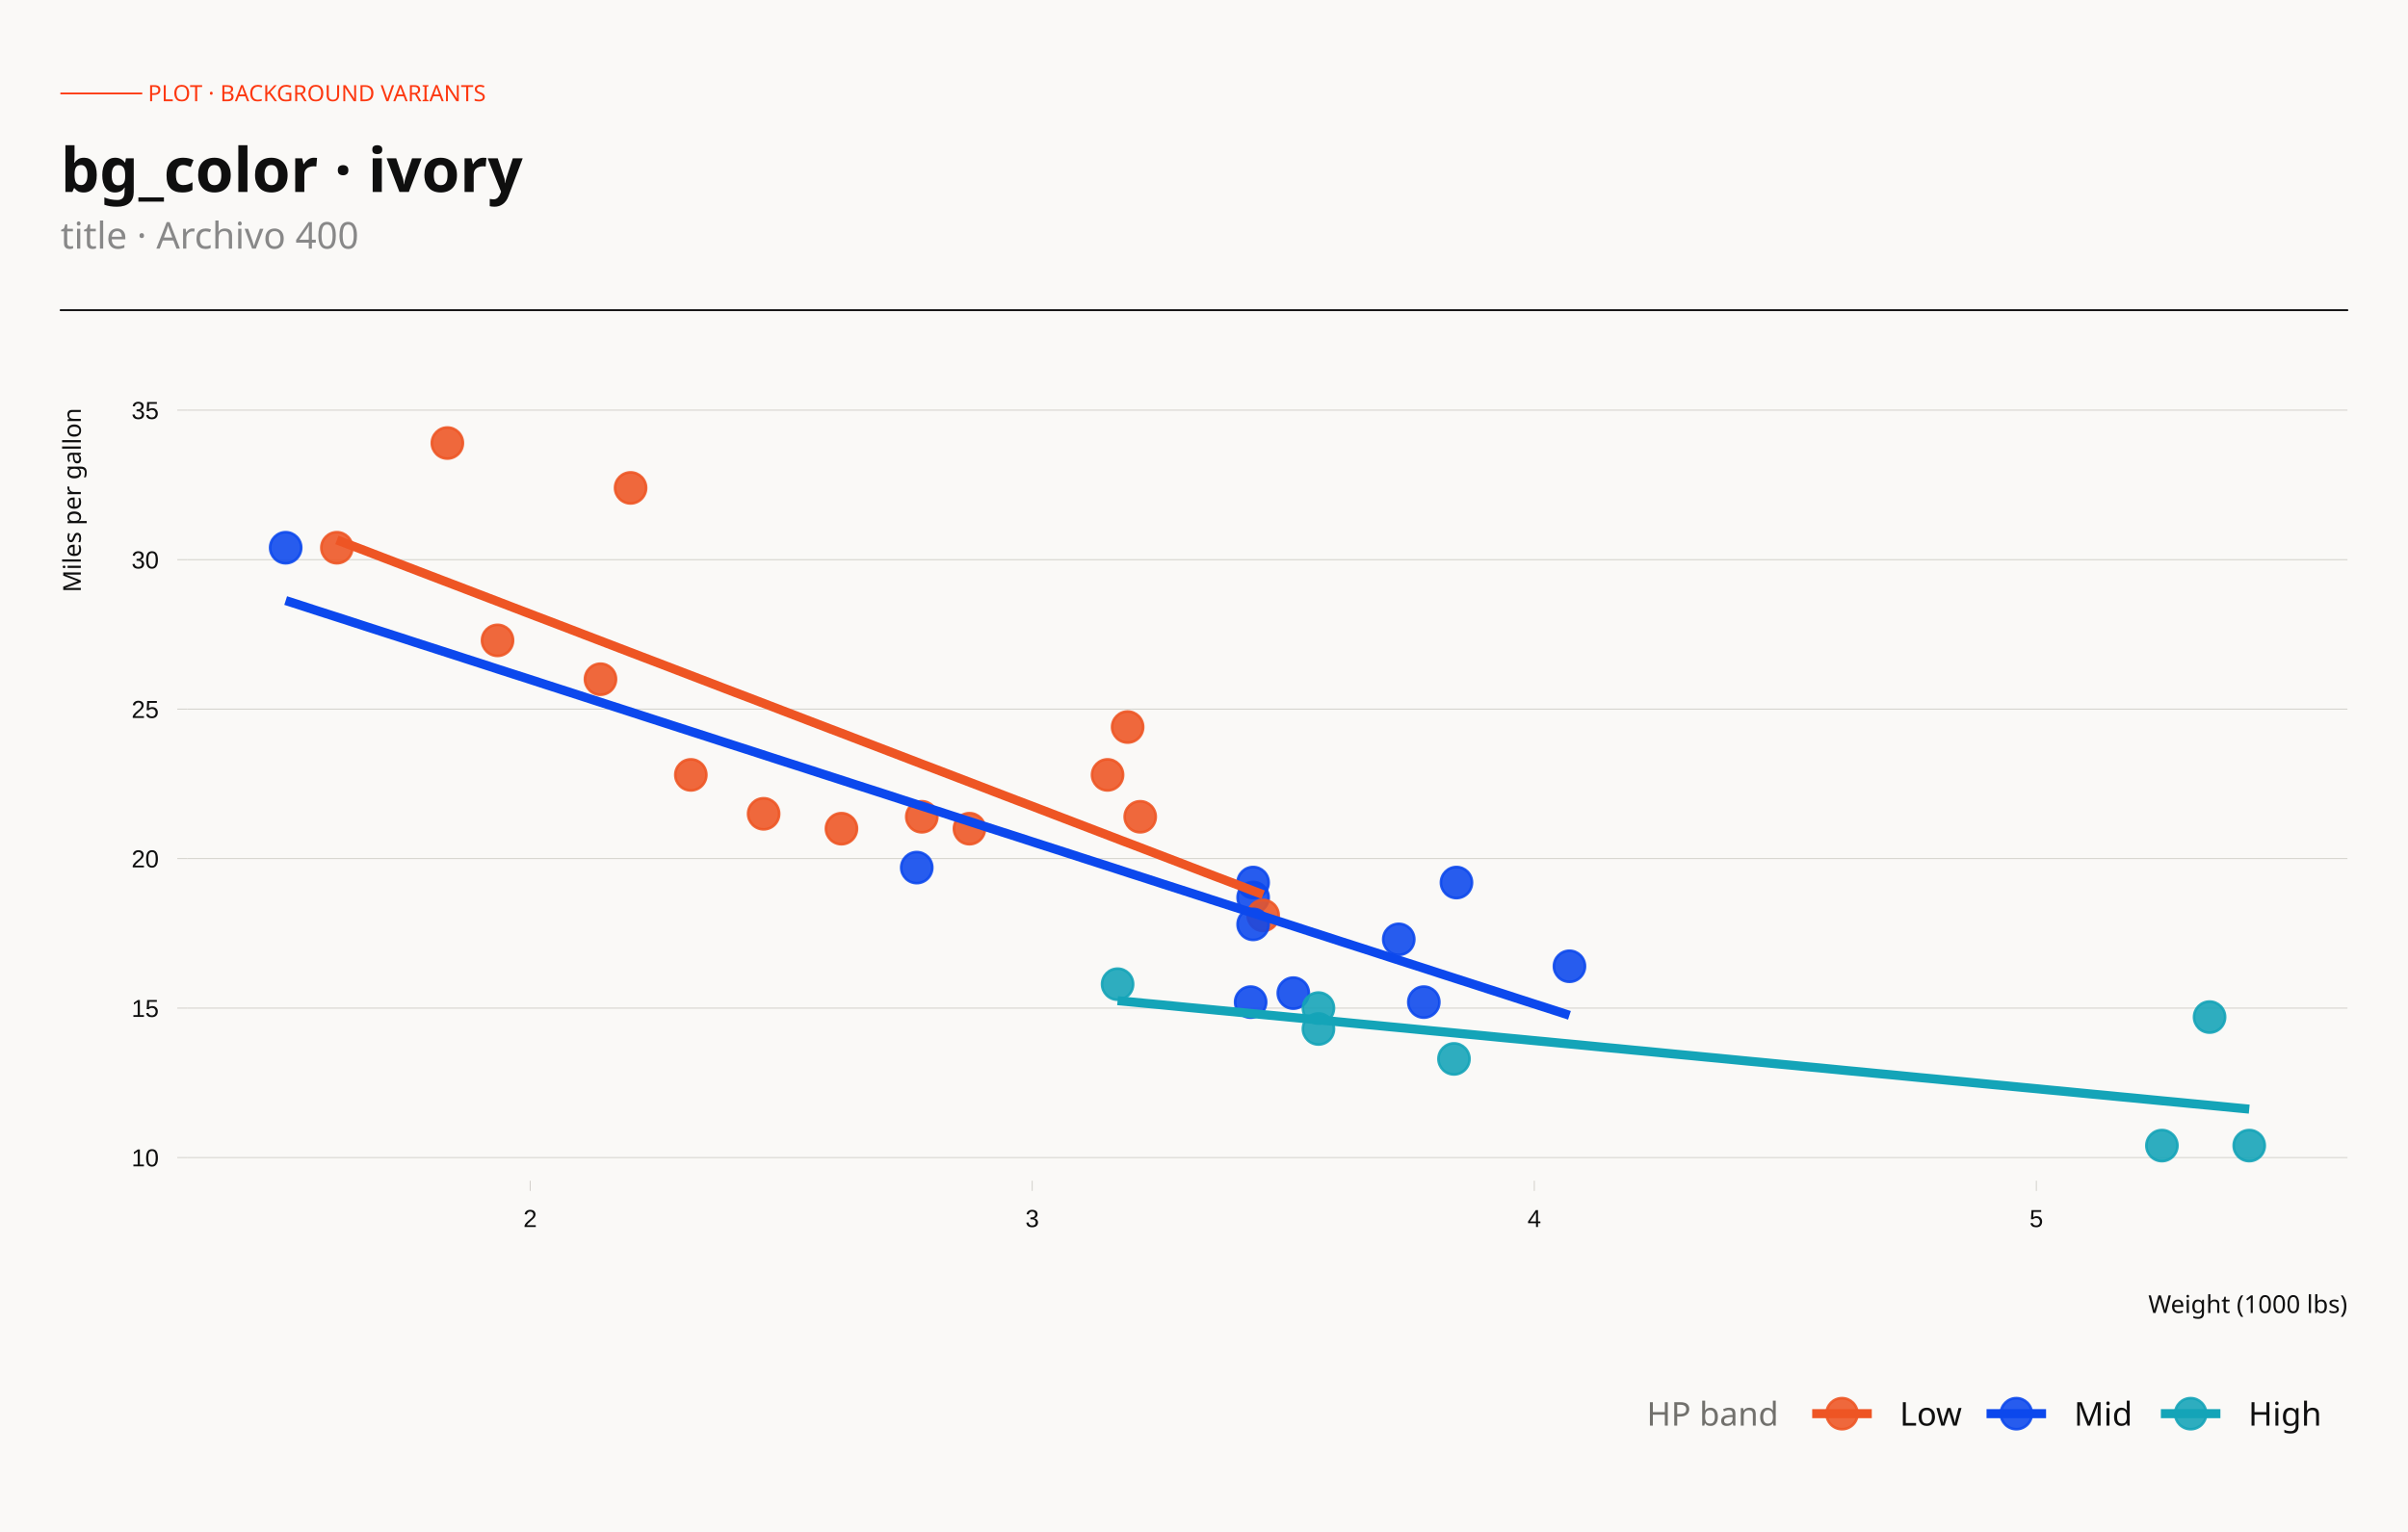
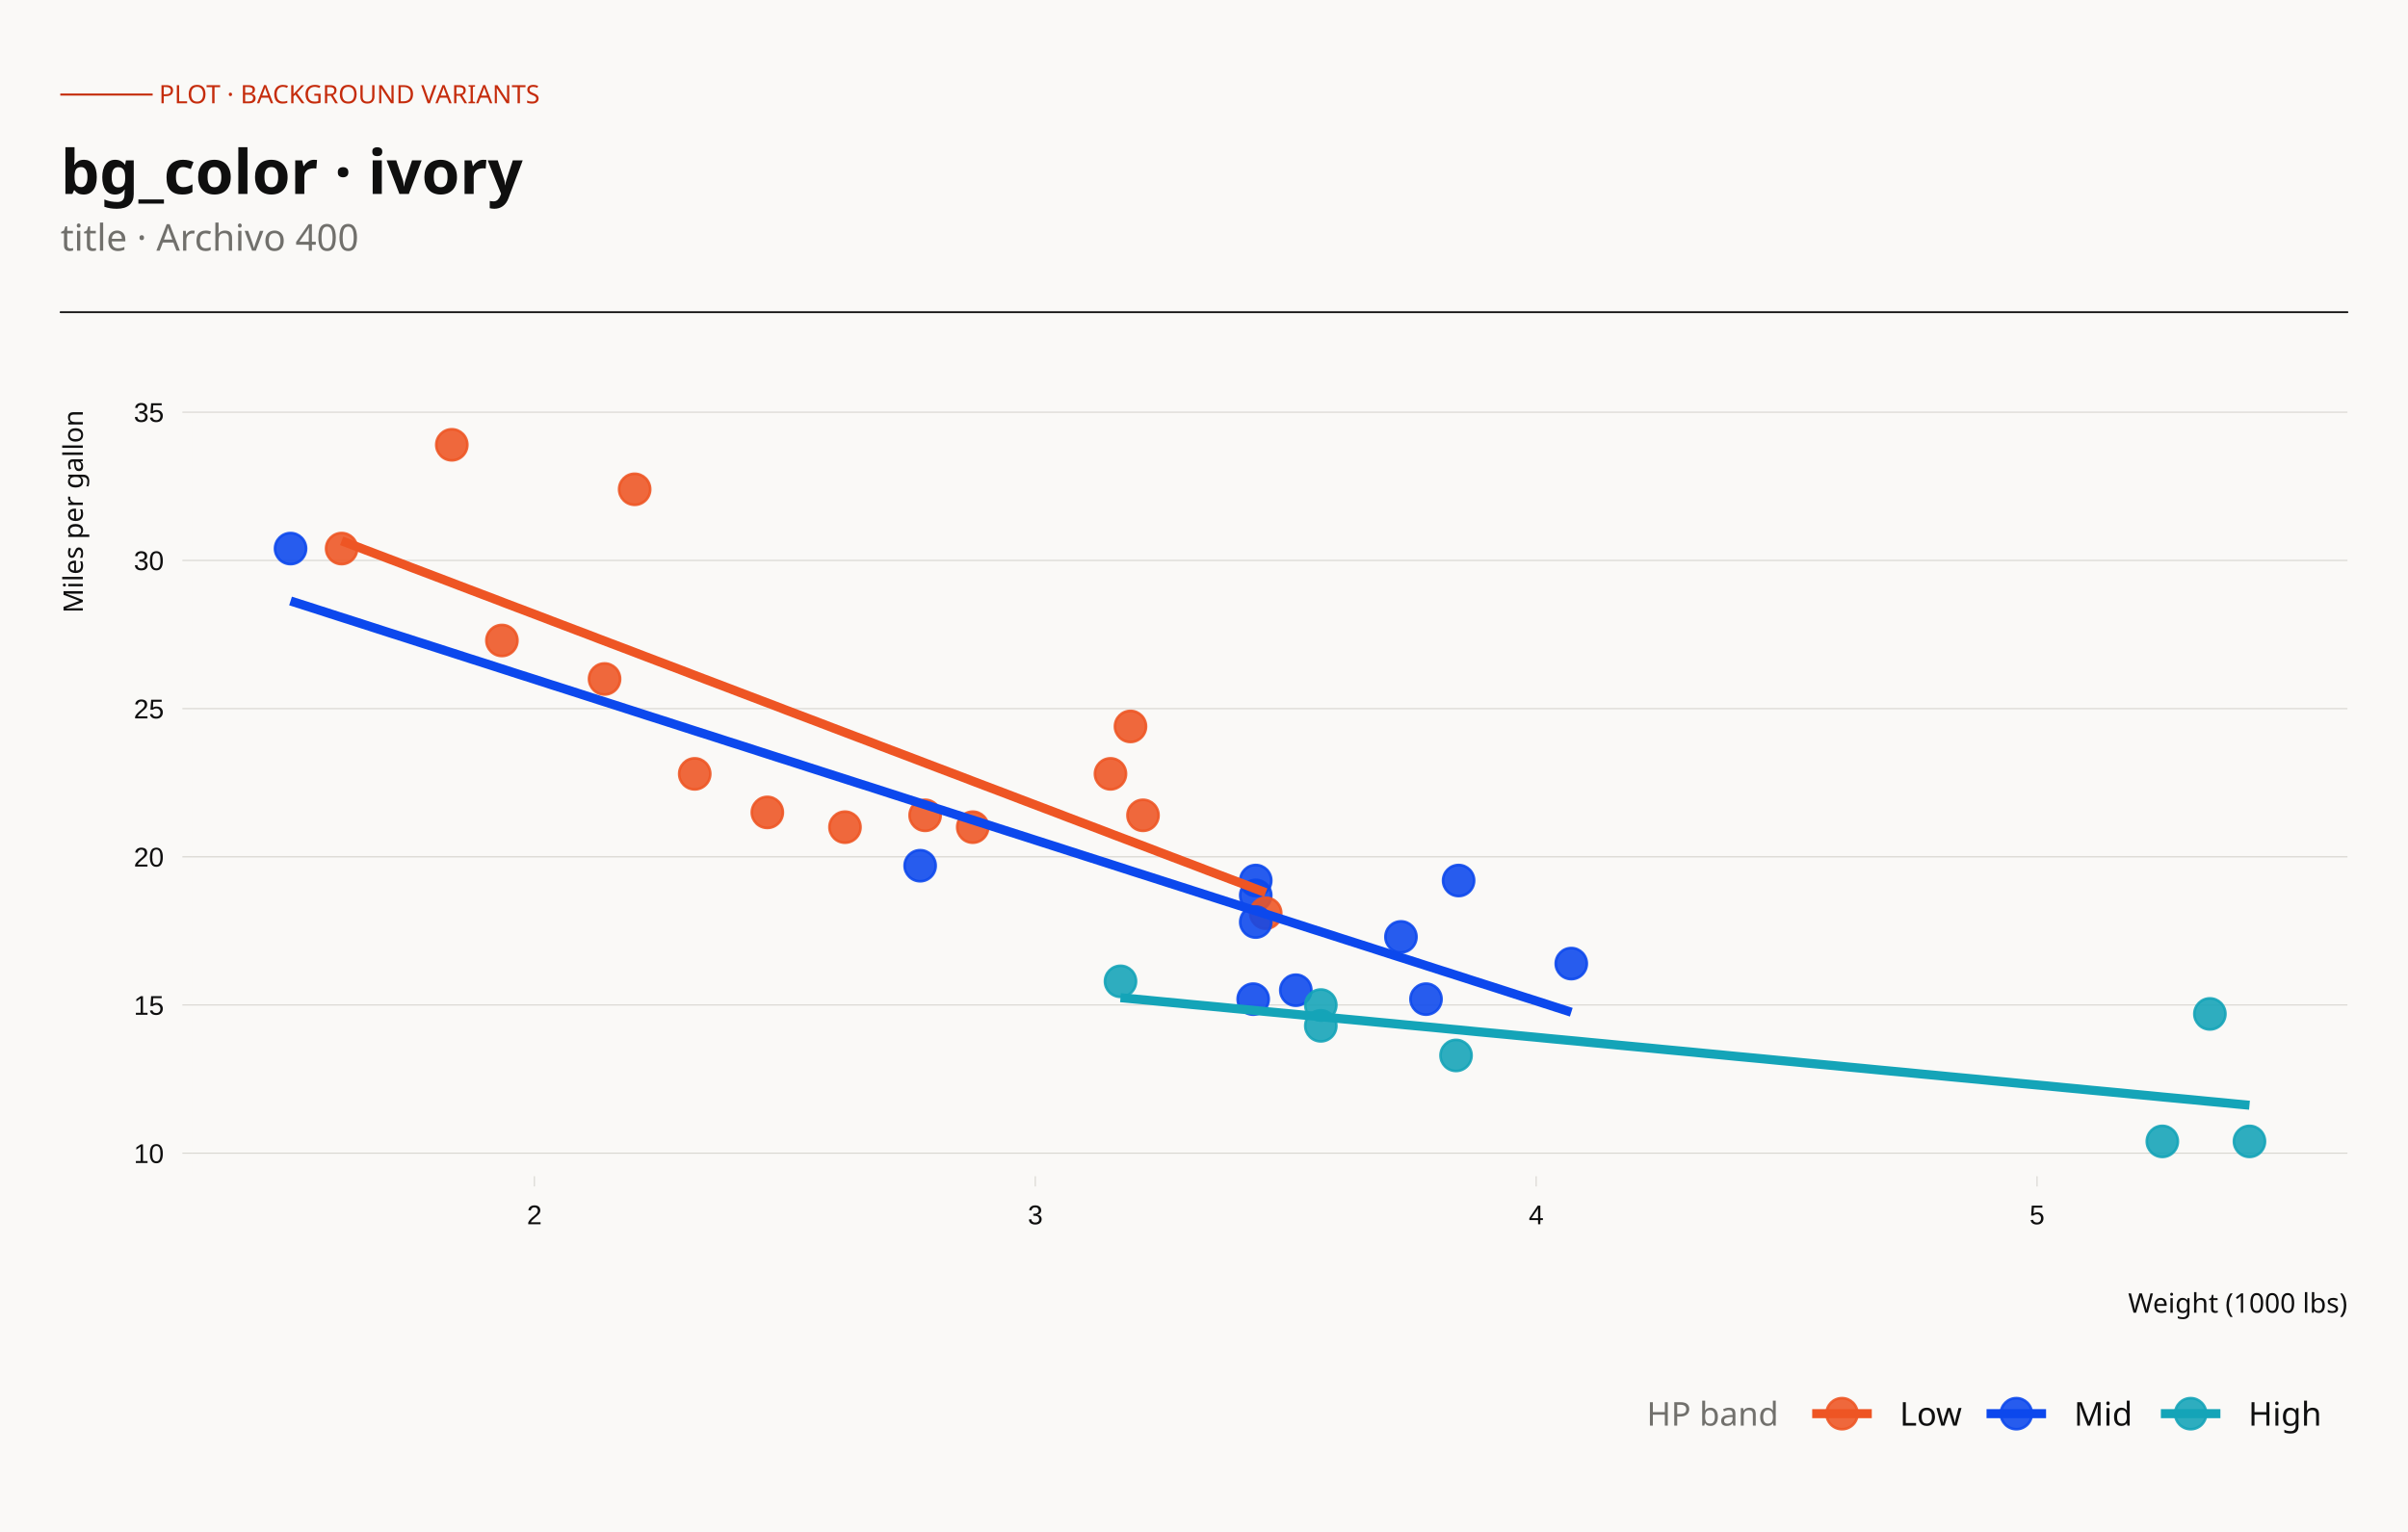
<svg xmlns="http://www.w3.org/2000/svg" width="396.00pt" height="252.00pt" viewBox="0 0 396.00 252.00">
  <g class="svglite">
    <defs>
      <style type="text/css">
    .svglite line, .svglite polyline, .svglite polygon, .svglite path, .svglite rect, .svglite circle {
      fill: none;
      stroke: #000000;
      stroke-linecap: round;
      stroke-linejoin: round;
      stroke-miterlimit: 10.00;
    }
    .svglite text {
      white-space: pre;
    }
    .svglite g.glyphgroup path {
      fill: inherit;
      stroke: none;
    }
  </style>
    </defs>
    <rect width="100%" height="100%" style="stroke: none; fill: none;" />
    <defs>
      <clipPath id="cpMC4wMHwzOTYuMDB8MC4wMHwyNTIuMDA=">
        <rect x="0.00" y="0.00" width="396.00" height="252.00" />
      </clipPath>
    </defs>
    <g clip-path="url(#cpMC4wMHwzOTYuMDB8MC4wMHwyNTIuMDA=)">
-       <rect x="-0" y="0.00" width="396.00" height="252.00" style="stroke-width: 0.65; stroke: none; fill: #FAF9F7;" />
+       <rect x="-0" y="-0" width="396.00" height="252.00" style="stroke-width: 0.65; stroke: none; fill: #FAF9F7;" />
    </g>
    <defs>
-       <clipPath id="cpMzAuODN8Mzg2LjA0fDY3LjEwfDE5NC4yMw==">
-         <rect x="30.83" y="67.10" width="355.20" height="127.13" />
+       <clipPath id="cpMzEuNjd8Mzg2LjA0fDY3LjQ0fDE5My40OQ==">
+         <rect x="31.67" y="67.44" width="354.37" height="126.05" />
      </clipPath>
    </defs>
-     <g clip-path="url(#cpMzAuODN8Mzg2LjA0fDY3LjEwfDE5NC4yMw==)">
-       <rect x="30.83" y="67.10" width="355.20" height="127.13" style="stroke-width: 0.65; stroke: none; fill: #FAF9F7;" />
-       <polyline points="30.83,190.42 386.04,190.42 " style="stroke-width: 0.15; stroke: #D0CEC8; stroke-linecap: butt;" />
-       <polyline points="30.83,165.83 386.04,165.83 " style="stroke-width: 0.15; stroke: #D0CEC8; stroke-linecap: butt;" />
-       <polyline points="30.83,141.24 386.04,141.24 " style="stroke-width: 0.15; stroke: #D0CEC8; stroke-linecap: butt;" />
-       <polyline points="30.83,116.65 386.04,116.65 " style="stroke-width: 0.15; stroke: #D0CEC8; stroke-linecap: butt;" />
-       <polyline points="30.83,92.06 386.04,92.06 " style="stroke-width: 0.15; stroke: #D0CEC8; stroke-linecap: butt;" />
-       <polyline points="30.83,67.47 386.04,67.47 " style="stroke-width: 0.15; stroke: #D0CEC8; stroke-linecap: butt;" />
-       <circle cx="138.38" cy="136.32" r="2.56" style="stroke-width: 0.43; stroke: #EE5524; stroke-opacity: 0.88; fill: #EE5524; fill-opacity: 0.88;" />
-       <circle cx="159.43" cy="136.32" r="2.56" style="stroke-width: 0.43; stroke: #EE5524; stroke-opacity: 0.88; fill: #EE5524; fill-opacity: 0.88;" />
-       <circle cx="113.61" cy="127.47" r="2.56" style="stroke-width: 0.43; stroke: #EE5524; stroke-opacity: 0.88; fill: #EE5524; fill-opacity: 0.88;" />
-       <circle cx="187.51" cy="134.36" r="2.56" style="stroke-width: 0.43; stroke: #EE5524; stroke-opacity: 0.88; fill: #EE5524; fill-opacity: 0.88;" />
-       <circle cx="206.08" cy="147.64" r="2.56" style="stroke-width: 0.43; stroke: #0C48ED; stroke-opacity: 0.88; fill: #0C48ED; fill-opacity: 0.88;" />
-       <circle cx="207.73" cy="150.59" r="2.56" style="stroke-width: 0.43; stroke: #EE5524; stroke-opacity: 0.88; fill: #EE5524; fill-opacity: 0.88;" />
-       <circle cx="216.82" cy="169.27" r="2.56" style="stroke-width: 0.43; stroke: #14A4B8; stroke-opacity: 0.88; fill: #14A4B8; fill-opacity: 0.88;" />
-       <circle cx="185.44" cy="119.60" r="2.56" style="stroke-width: 0.43; stroke: #EE5524; stroke-opacity: 0.88; fill: #EE5524; fill-opacity: 0.88;" />
-       <circle cx="182.14" cy="127.47" r="2.56" style="stroke-width: 0.43; stroke: #EE5524; stroke-opacity: 0.88; fill: #EE5524; fill-opacity: 0.88;" />
-       <circle cx="206.08" cy="145.18" r="2.56" style="stroke-width: 0.43; stroke: #0C48ED; stroke-opacity: 0.88; fill: #0C48ED; fill-opacity: 0.88;" />
-       <circle cx="206.08" cy="152.06" r="2.56" style="stroke-width: 0.43; stroke: #0C48ED; stroke-opacity: 0.88; fill: #0C48ED; fill-opacity: 0.88;" />
-       <circle cx="258.10" cy="158.95" r="2.56" style="stroke-width: 0.43; stroke: #0C48ED; stroke-opacity: 0.88; fill: #0C48ED; fill-opacity: 0.88;" />
-       <circle cx="230.03" cy="154.52" r="2.56" style="stroke-width: 0.43; stroke: #0C48ED; stroke-opacity: 0.88; fill: #0C48ED; fill-opacity: 0.88;" />
-       <circle cx="234.15" cy="164.85" r="2.56" style="stroke-width: 0.43; stroke: #0C48ED; stroke-opacity: 0.88; fill: #0C48ED; fill-opacity: 0.88;" />
-       <circle cx="355.53" cy="188.45" r="2.56" style="stroke-width: 0.43; stroke: #14A4B8; stroke-opacity: 0.88; fill: #14A4B8; fill-opacity: 0.88;" />
-       <circle cx="369.89" cy="188.45" r="2.56" style="stroke-width: 0.43; stroke: #14A4B8; stroke-opacity: 0.88; fill: #14A4B8; fill-opacity: 0.88;" />
-       <circle cx="363.37" cy="167.31" r="2.56" style="stroke-width: 0.43; stroke: #14A4B8; stroke-opacity: 0.88; fill: #14A4B8; fill-opacity: 0.88;" />
-       <circle cx="103.70" cy="80.26" r="2.56" style="stroke-width: 0.43; stroke: #EE5524; stroke-opacity: 0.88; fill: #EE5524; fill-opacity: 0.88;" />
-       <circle cx="55.40" cy="90.10" r="2.56" style="stroke-width: 0.43; stroke: #EE5524; stroke-opacity: 0.88; fill: #EE5524; fill-opacity: 0.88;" />
-       <circle cx="73.57" cy="72.88" r="2.56" style="stroke-width: 0.43; stroke: #EE5524; stroke-opacity: 0.88; fill: #EE5524; fill-opacity: 0.88;" />
-       <circle cx="125.58" cy="133.87" r="2.56" style="stroke-width: 0.43; stroke: #EE5524; stroke-opacity: 0.88; fill: #EE5524; fill-opacity: 0.88;" />
-       <circle cx="212.69" cy="163.37" r="2.56" style="stroke-width: 0.43; stroke: #0C48ED; stroke-opacity: 0.88; fill: #0C48ED; fill-opacity: 0.88;" />
-       <circle cx="205.67" cy="164.85" r="2.56" style="stroke-width: 0.43; stroke: #0C48ED; stroke-opacity: 0.88; fill: #0C48ED; fill-opacity: 0.88;" />
-       <circle cx="239.11" cy="174.19" r="2.56" style="stroke-width: 0.43; stroke: #14A4B8; stroke-opacity: 0.88; fill: #14A4B8; fill-opacity: 0.88;" />
-       <circle cx="239.52" cy="145.18" r="2.56" style="stroke-width: 0.43; stroke: #0C48ED; stroke-opacity: 0.88; fill: #0C48ED; fill-opacity: 0.88;" />
-       <circle cx="81.82" cy="105.34" r="2.56" style="stroke-width: 0.43; stroke: #EE5524; stroke-opacity: 0.88; fill: #EE5524; fill-opacity: 0.88;" />
-       <circle cx="98.75" cy="111.73" r="2.56" style="stroke-width: 0.43; stroke: #EE5524; stroke-opacity: 0.88; fill: #EE5524; fill-opacity: 0.88;" />
-       <circle cx="46.98" cy="90.10" r="2.56" style="stroke-width: 0.43; stroke: #0C48ED; stroke-opacity: 0.88; fill: #0C48ED; fill-opacity: 0.88;" />
-       <circle cx="183.79" cy="161.90" r="2.56" style="stroke-width: 0.43; stroke: #14A4B8; stroke-opacity: 0.88; fill: #14A4B8; fill-opacity: 0.88;" />
-       <circle cx="150.76" cy="142.72" r="2.56" style="stroke-width: 0.43; stroke: #0C48ED; stroke-opacity: 0.88; fill: #0C48ED; fill-opacity: 0.88;" />
-       <circle cx="216.82" cy="165.83" r="2.56" style="stroke-width: 0.43; stroke: #14A4B8; stroke-opacity: 0.88; fill: #14A4B8; fill-opacity: 0.88;" />
-       <circle cx="151.59" cy="134.36" r="2.56" style="stroke-width: 0.43; stroke: #EE5524; stroke-opacity: 0.88; fill: #EE5524; fill-opacity: 0.88;" />
-       <polyline points="55.40,88.82 57.33,89.56 59.26,90.29 61.19,91.03 63.11,91.77 65.04,92.51 66.97,93.25 68.90,93.99 70.83,94.73 72.76,95.47 74.68,96.20 76.61,96.94 78.54,97.68 80.47,98.42 82.40,99.16 84.32,99.90 86.25,100.64 88.18,101.38 90.11,102.11 92.04,102.85 93.97,103.59 95.89,104.33 97.82,105.07 99.75,105.81 101.68,106.55 103.61,107.29 105.54,108.03 107.46,108.76 109.39,109.50 111.32,110.24 113.25,110.98 115.18,111.72 117.11,112.46 119.03,113.20 120.96,113.94 122.89,114.67 124.82,115.41 126.75,116.15 128.67,116.89 130.60,117.63 132.53,118.37 134.46,119.11 136.39,119.85 138.32,120.58 140.24,121.32 142.17,122.06 144.10,122.80 146.03,123.54 147.96,124.28 149.89,125.02 151.81,125.76 153.74,126.49 155.67,127.23 157.60,127.97 159.53,128.71 161.46,129.45 163.38,130.19 165.31,130.93 167.24,131.67 169.17,132.40 171.10,133.14 173.02,133.88 174.95,134.62 176.88,135.36 178.81,136.10 180.74,136.84 182.67,137.58 184.59,138.32 186.52,139.05 188.45,139.79 190.38,140.53 192.31,141.27 194.24,142.01 196.16,142.75 198.09,143.49 200.02,144.23 201.95,144.96 203.88,145.70 205.81,146.44 207.73,147.18 " style="stroke-width: 1.49; stroke: #EE5524; stroke-linecap: butt;" />
-       <polyline points="46.98,98.79 49.65,99.65 52.32,100.52 55.00,101.38 57.67,102.24 60.34,103.11 63.01,103.97 65.69,104.83 68.36,105.70 71.03,106.56 73.70,107.42 76.38,108.29 79.05,109.15 81.72,110.02 84.39,110.88 87.07,111.74 89.74,112.61 92.41,113.47 95.08,114.33 97.75,115.20 100.43,116.06 103.10,116.92 105.77,117.79 108.44,118.65 111.12,119.52 113.79,120.38 116.46,121.24 119.13,122.11 121.81,122.97 124.48,123.83 127.15,124.70 129.82,125.56 132.50,126.42 135.17,127.29 137.84,128.15 140.51,129.02 143.19,129.88 145.86,130.74 148.53,131.61 151.20,132.47 153.88,133.33 156.55,134.20 159.22,135.06 161.89,135.93 164.56,136.79 167.24,137.65 169.91,138.52 172.58,139.38 175.25,140.24 177.93,141.11 180.60,141.97 183.27,142.83 185.94,143.70 188.62,144.56 191.29,145.43 193.96,146.29 196.63,147.15 199.31,148.02 201.98,148.88 204.65,149.74 207.32,150.61 210.00,151.47 212.67,152.33 215.34,153.20 218.01,154.06 220.68,154.93 223.36,155.79 226.03,156.65 228.70,157.52 231.37,158.38 234.05,159.24 236.72,160.11 239.39,160.97 242.06,161.83 244.74,162.70 247.41,163.56 250.08,164.43 252.75,165.29 255.43,166.15 258.10,167.02 " style="stroke-width: 1.49; stroke: #0C48ED; stroke-linecap: butt;" />
-       <polyline points="183.79,164.61 186.15,164.83 188.50,165.06 190.86,165.28 193.21,165.51 195.57,165.74 197.92,165.96 200.28,166.19 202.64,166.41 204.99,166.64 207.35,166.87 209.70,167.09 212.06,167.32 214.41,167.54 216.77,167.77 219.13,167.99 221.48,168.22 223.84,168.45 226.19,168.67 228.55,168.90 230.90,169.12 233.26,169.35 235.62,169.58 237.97,169.80 240.33,170.03 242.68,170.25 245.04,170.48 247.39,170.71 249.75,170.93 252.11,171.16 254.46,171.38 256.82,171.61 259.17,171.83 261.53,172.06 263.88,172.29 266.24,172.51 268.60,172.74 270.95,172.96 273.31,173.19 275.66,173.42 278.02,173.64 280.37,173.87 282.73,174.09 285.09,174.32 287.44,174.55 289.80,174.77 292.15,175.00 294.51,175.22 296.86,175.45 299.22,175.67 301.58,175.90 303.93,176.13 306.29,176.35 308.64,176.58 311.00,176.80 313.35,177.03 315.71,177.26 318.07,177.48 320.42,177.71 322.78,177.93 325.13,178.16 327.49,178.39 329.84,178.61 332.20,178.84 334.56,179.06 336.91,179.29 339.27,179.51 341.62,179.74 343.98,179.97 346.33,180.19 348.69,180.42 351.05,180.64 353.40,180.87 355.76,181.10 358.11,181.32 360.47,181.55 362.82,181.77 365.18,182.00 367.54,182.23 369.89,182.45 " style="stroke-width: 1.49; stroke: #14A4B8; stroke-linecap: butt;" />
+     <g clip-path="url(#cpMzEuNjd8Mzg2LjA0fDY3LjQ0fDE5My40OQ==)">
+       <rect x="31.67" y="67.44" width="354.37" height="126.05" style="stroke-width: 0.65; stroke: none; fill: #FAF9F7;" />
+       <polyline points="31.67,189.71 386.04,189.71 " style="stroke-width: 0.15; stroke: #D0CEC8; stroke-linecap: butt;" />
+       <polyline points="31.67,165.33 386.04,165.33 " style="stroke-width: 0.15; stroke: #D0CEC8; stroke-linecap: butt;" />
+       <polyline points="31.67,140.95 386.04,140.95 " style="stroke-width: 0.15; stroke: #D0CEC8; stroke-linecap: butt;" />
+       <polyline points="31.67,116.57 386.04,116.57 " style="stroke-width: 0.15; stroke: #D0CEC8; stroke-linecap: butt;" />
+       <polyline points="31.67,92.19 386.04,92.19 " style="stroke-width: 0.15; stroke: #D0CEC8; stroke-linecap: butt;" />
+       <polyline points="31.67,67.81 386.04,67.81 " style="stroke-width: 0.15; stroke: #D0CEC8; stroke-linecap: butt;" />
+       <circle cx="138.96" cy="136.07" r="2.56" style="stroke-width: 0.43; stroke: #EE5524; stroke-opacity: 0.88; fill: #EE5524; fill-opacity: 0.88;" />
+       <circle cx="159.97" cy="136.07" r="2.56" style="stroke-width: 0.43; stroke: #EE5524; stroke-opacity: 0.88; fill: #EE5524; fill-opacity: 0.88;" />
+       <circle cx="114.25" cy="127.30" r="2.56" style="stroke-width: 0.43; stroke: #EE5524; stroke-opacity: 0.88; fill: #EE5524; fill-opacity: 0.88;" />
+       <circle cx="187.97" cy="134.12" r="2.56" style="stroke-width: 0.43; stroke: #EE5524; stroke-opacity: 0.88; fill: #EE5524; fill-opacity: 0.88;" />
+       <circle cx="206.51" cy="147.29" r="2.56" style="stroke-width: 0.43; stroke: #0C48ED; stroke-opacity: 0.88; fill: #0C48ED; fill-opacity: 0.88;" />
+       <circle cx="208.15" cy="150.22" r="2.56" style="stroke-width: 0.43; stroke: #EE5524; stroke-opacity: 0.88; fill: #EE5524; fill-opacity: 0.88;" />
+       <circle cx="217.21" cy="168.75" r="2.56" style="stroke-width: 0.43; stroke: #14A4B8; stroke-opacity: 0.88; fill: #14A4B8; fill-opacity: 0.88;" />
+       <circle cx="185.91" cy="119.50" r="2.56" style="stroke-width: 0.43; stroke: #EE5524; stroke-opacity: 0.88; fill: #EE5524; fill-opacity: 0.88;" />
+       <circle cx="182.62" cy="127.30" r="2.56" style="stroke-width: 0.43; stroke: #EE5524; stroke-opacity: 0.88; fill: #EE5524; fill-opacity: 0.88;" />
+       <circle cx="206.51" cy="144.85" r="2.56" style="stroke-width: 0.43; stroke: #0C48ED; stroke-opacity: 0.88; fill: #0C48ED; fill-opacity: 0.88;" />
+       <circle cx="206.51" cy="151.68" r="2.56" style="stroke-width: 0.43; stroke: #0C48ED; stroke-opacity: 0.88; fill: #0C48ED; fill-opacity: 0.88;" />
+       <circle cx="258.40" cy="158.51" r="2.56" style="stroke-width: 0.43; stroke: #0C48ED; stroke-opacity: 0.88; fill: #0C48ED; fill-opacity: 0.88;" />
+       <circle cx="230.39" cy="154.12" r="2.56" style="stroke-width: 0.43; stroke: #0C48ED; stroke-opacity: 0.88; fill: #0C48ED; fill-opacity: 0.88;" />
+       <circle cx="234.51" cy="164.36" r="2.56" style="stroke-width: 0.43; stroke: #0C48ED; stroke-opacity: 0.88; fill: #0C48ED; fill-opacity: 0.88;" />
+       <circle cx="355.60" cy="187.76" r="2.56" style="stroke-width: 0.43; stroke: #14A4B8; stroke-opacity: 0.88; fill: #14A4B8; fill-opacity: 0.88;" />
+       <circle cx="369.93" cy="187.76" r="2.56" style="stroke-width: 0.43; stroke: #14A4B8; stroke-opacity: 0.88; fill: #14A4B8; fill-opacity: 0.88;" />
+       <circle cx="363.42" cy="166.79" r="2.56" style="stroke-width: 0.43; stroke: #14A4B8; stroke-opacity: 0.88; fill: #14A4B8; fill-opacity: 0.88;" />
+       <circle cx="104.37" cy="80.49" r="2.56" style="stroke-width: 0.43; stroke: #EE5524; stroke-opacity: 0.88; fill: #EE5524; fill-opacity: 0.88;" />
+       <circle cx="56.18" cy="90.24" r="2.56" style="stroke-width: 0.43; stroke: #EE5524; stroke-opacity: 0.88; fill: #EE5524; fill-opacity: 0.88;" />
+       <circle cx="74.30" cy="73.17" r="2.56" style="stroke-width: 0.43; stroke: #EE5524; stroke-opacity: 0.88; fill: #EE5524; fill-opacity: 0.88;" />
+       <circle cx="126.19" cy="133.64" r="2.56" style="stroke-width: 0.43; stroke: #EE5524; stroke-opacity: 0.88; fill: #EE5524; fill-opacity: 0.88;" />
+       <circle cx="213.10" cy="162.89" r="2.56" style="stroke-width: 0.43; stroke: #0C48ED; stroke-opacity: 0.88; fill: #0C48ED; fill-opacity: 0.88;" />
+       <circle cx="206.09" cy="164.36" r="2.56" style="stroke-width: 0.43; stroke: #0C48ED; stroke-opacity: 0.88; fill: #0C48ED; fill-opacity: 0.88;" />
+       <circle cx="239.45" cy="173.62" r="2.56" style="stroke-width: 0.43; stroke: #14A4B8; stroke-opacity: 0.88; fill: #14A4B8; fill-opacity: 0.88;" />
+       <circle cx="239.87" cy="144.85" r="2.56" style="stroke-width: 0.43; stroke: #0C48ED; stroke-opacity: 0.88; fill: #0C48ED; fill-opacity: 0.88;" />
+       <circle cx="82.54" cy="105.36" r="2.56" style="stroke-width: 0.43; stroke: #EE5524; stroke-opacity: 0.88; fill: #EE5524; fill-opacity: 0.88;" />
+       <circle cx="99.42" cy="111.69" r="2.56" style="stroke-width: 0.43; stroke: #EE5524; stroke-opacity: 0.88; fill: #EE5524; fill-opacity: 0.88;" />
+       <circle cx="47.78" cy="90.24" r="2.56" style="stroke-width: 0.43; stroke: #0C48ED; stroke-opacity: 0.88; fill: #0C48ED; fill-opacity: 0.88;" />
+       <circle cx="184.27" cy="161.43" r="2.56" style="stroke-width: 0.43; stroke: #14A4B8; stroke-opacity: 0.88; fill: #14A4B8; fill-opacity: 0.88;" />
+       <circle cx="151.32" cy="142.41" r="2.56" style="stroke-width: 0.43; stroke: #0C48ED; stroke-opacity: 0.88; fill: #0C48ED; fill-opacity: 0.88;" />
+       <circle cx="217.21" cy="165.33" r="2.56" style="stroke-width: 0.43; stroke: #14A4B8; stroke-opacity: 0.88; fill: #14A4B8; fill-opacity: 0.88;" />
+       <circle cx="152.14" cy="134.12" r="2.56" style="stroke-width: 0.43; stroke: #EE5524; stroke-opacity: 0.88; fill: #EE5524; fill-opacity: 0.88;" />
+       <polyline points="56.18,88.97 58.10,89.70 60.03,90.44 61.95,91.17 63.87,91.90 65.80,92.63 67.72,93.37 69.65,94.10 71.57,94.83 73.49,95.56 75.42,96.30 77.34,97.03 79.26,97.76 81.19,98.49 83.11,99.23 85.03,99.96 86.96,100.69 88.88,101.42 90.81,102.16 92.73,102.89 94.65,103.62 96.58,104.35 98.50,105.09 100.42,105.82 102.35,106.55 104.27,107.28 106.20,108.02 108.12,108.75 110.04,109.48 111.97,110.21 113.89,110.95 115.81,111.68 117.74,112.41 119.66,113.14 121.59,113.88 123.51,114.61 125.43,115.34 127.36,116.07 129.28,116.81 131.20,117.54 133.13,118.27 135.05,119.00 136.98,119.74 138.90,120.47 140.82,121.20 142.75,121.93 144.67,122.67 146.59,123.40 148.52,124.13 150.44,124.86 152.37,125.60 154.29,126.33 156.21,127.06 158.14,127.79 160.06,128.53 161.98,129.26 163.91,129.99 165.83,130.72 167.76,131.46 169.68,132.19 171.60,132.92 173.53,133.65 175.45,134.39 177.37,135.12 179.30,135.85 181.22,136.58 183.14,137.32 185.07,138.05 186.99,138.78 188.92,139.51 190.84,140.25 192.76,140.98 194.69,141.71 196.61,142.44 198.53,143.18 200.46,143.91 202.38,144.64 204.31,145.37 206.23,146.11 208.15,146.84 " style="stroke-width: 1.49; stroke: #EE5524; stroke-linecap: butt;" />
+       <polyline points="47.78,98.86 50.44,99.71 53.11,100.57 55.78,101.43 58.44,102.28 61.11,103.14 63.77,104.00 66.44,104.85 69.11,105.71 71.77,106.56 74.44,107.42 77.10,108.28 79.77,109.13 82.44,109.99 85.10,110.85 87.77,111.70 90.43,112.56 93.10,113.41 95.77,114.27 98.43,115.13 101.10,115.98 103.77,116.84 106.43,117.70 109.10,118.55 111.76,119.41 114.43,120.27 117.10,121.12 119.76,121.98 122.43,122.83 125.09,123.69 127.76,124.55 130.43,125.40 133.09,126.26 135.76,127.12 138.42,127.97 141.09,128.83 143.76,129.68 146.42,130.54 149.09,131.40 151.76,132.25 154.42,133.11 157.09,133.97 159.75,134.82 162.42,135.68 165.09,136.54 167.75,137.39 170.42,138.25 173.08,139.10 175.75,139.96 178.42,140.82 181.08,141.67 183.75,142.53 186.41,143.39 189.08,144.24 191.75,145.10 194.41,145.95 197.08,146.81 199.75,147.67 202.41,148.52 205.08,149.38 207.74,150.24 210.41,151.09 213.08,151.95 215.74,152.81 218.41,153.66 221.07,154.52 223.74,155.37 226.41,156.23 229.07,157.09 231.74,157.94 234.40,158.80 237.07,159.66 239.74,160.51 242.40,161.37 245.07,162.22 247.74,163.08 250.40,163.94 253.07,164.79 255.73,165.65 258.40,166.51 " style="stroke-width: 1.49; stroke: #0C48ED; stroke-linecap: butt;" />
+       <polyline points="184.27,164.12 186.62,164.34 188.97,164.56 191.32,164.79 193.67,165.01 196.02,165.24 198.37,165.46 200.72,165.68 203.07,165.91 205.42,166.13 207.77,166.36 210.12,166.58 212.47,166.80 214.82,167.03 217.17,167.25 219.52,167.48 221.87,167.70 224.22,167.92 226.57,168.15 228.92,168.37 231.27,168.60 233.62,168.82 235.97,169.04 238.32,169.27 240.67,169.49 243.02,169.72 245.37,169.94 247.72,170.16 250.07,170.39 252.42,170.61 254.77,170.84 257.12,171.06 259.47,171.28 261.82,171.51 264.17,171.73 266.52,171.96 268.87,172.18 271.22,172.40 273.57,172.63 275.92,172.85 278.27,173.07 280.62,173.30 282.97,173.52 285.32,173.75 287.67,173.97 290.02,174.19 292.37,174.42 294.72,174.64 297.07,174.87 299.42,175.09 301.77,175.31 304.12,175.54 306.47,175.76 308.83,175.99 311.18,176.21 313.53,176.43 315.88,176.66 318.23,176.88 320.58,177.11 322.93,177.33 325.28,177.55 327.63,177.78 329.98,178.00 332.33,178.23 334.68,178.45 337.03,178.67 339.38,178.90 341.73,179.12 344.08,179.35 346.43,179.57 348.78,179.79 351.13,180.02 353.48,180.24 355.83,180.47 358.18,180.69 360.53,180.91 362.88,181.14 365.23,181.36 367.58,181.59 369.93,181.81 " style="stroke-width: 1.49; stroke: #14A4B8; stroke-linecap: butt;" />
    </g>
    <g clip-path="url(#cpMC4wMHwzOTYuMDB8MC4wMHwyNTIuMDA=)">
-       <text x="26.13" y="191.87" text-anchor="end" style="font-size: 4.05px;fill: #0F0F0F; font-family: &quot;Arial&quot;;" textLength="4.50px" lengthAdjust="spacingAndGlyphs">10</text>
-       <text x="26.13" y="167.28" text-anchor="end" style="font-size: 4.05px;fill: #0F0F0F; font-family: &quot;Arial&quot;;" textLength="4.50px" lengthAdjust="spacingAndGlyphs">15</text>
-       <text x="26.13" y="142.69" text-anchor="end" style="font-size: 4.05px;fill: #0F0F0F; font-family: &quot;Arial&quot;;" textLength="4.50px" lengthAdjust="spacingAndGlyphs">20</text>
-       <text x="26.13" y="118.10" text-anchor="end" style="font-size: 4.05px;fill: #0F0F0F; font-family: &quot;Arial&quot;;" textLength="4.50px" lengthAdjust="spacingAndGlyphs">25</text>
-       <text x="26.13" y="93.51" text-anchor="end" style="font-size: 4.05px;fill: #0F0F0F; font-family: &quot;Arial&quot;;" textLength="4.50px" lengthAdjust="spacingAndGlyphs">30</text>
-       <text x="26.13" y="68.92" text-anchor="end" style="font-size: 4.05px;fill: #0F0F0F; font-family: &quot;Arial&quot;;" textLength="4.50px" lengthAdjust="spacingAndGlyphs">35</text>
-       <polyline points="29.15,190.42 30.83,190.42 " style="stroke-width: 0.15; stroke: #D0CEC8; stroke-linecap: butt;" />
-       <polyline points="29.15,165.83 30.83,165.83 " style="stroke-width: 0.15; stroke: #D0CEC8; stroke-linecap: butt;" />
-       <polyline points="29.15,141.24 30.83,141.24 " style="stroke-width: 0.15; stroke: #D0CEC8; stroke-linecap: butt;" />
-       <polyline points="29.15,116.65 30.83,116.65 " style="stroke-width: 0.15; stroke: #D0CEC8; stroke-linecap: butt;" />
-       <polyline points="29.15,92.06 30.83,92.06 " style="stroke-width: 0.15; stroke: #D0CEC8; stroke-linecap: butt;" />
-       <polyline points="29.15,67.47 30.83,67.47 " style="stroke-width: 0.15; stroke: #D0CEC8; stroke-linecap: butt;" />
-       <polyline points="87.19,195.91 87.19,194.23 " style="stroke-width: 0.15; stroke: #D0CEC8; stroke-linecap: butt;" />
-       <polyline points="169.75,195.91 169.75,194.23 " style="stroke-width: 0.15; stroke: #D0CEC8; stroke-linecap: butt;" />
-       <polyline points="252.32,195.91 252.32,194.23 " style="stroke-width: 0.15; stroke: #D0CEC8; stroke-linecap: butt;" />
-       <polyline points="334.88,195.91 334.88,194.23 " style="stroke-width: 0.15; stroke: #D0CEC8; stroke-linecap: butt;" />
-       <text x="87.19" y="201.84" text-anchor="middle" style="font-size: 4.05px;fill: #0F0F0F; font-family: &quot;Arial&quot;;" textLength="2.25px" lengthAdjust="spacingAndGlyphs">2</text>
-       <text x="169.75" y="201.84" text-anchor="middle" style="font-size: 4.05px;fill: #0F0F0F; font-family: &quot;Arial&quot;;" textLength="2.25px" lengthAdjust="spacingAndGlyphs">3</text>
-       <text x="252.32" y="201.84" text-anchor="middle" style="font-size: 4.05px;fill: #0F0F0F; font-family: &quot;Arial&quot;;" textLength="2.25px" lengthAdjust="spacingAndGlyphs">4</text>
-       <text x="334.88" y="201.84" text-anchor="middle" style="font-size: 4.05px;fill: #0F0F0F; font-family: &quot;Arial&quot;;" textLength="2.25px" lengthAdjust="spacingAndGlyphs">5</text>
-       <text x="386.04" y="215.98" text-anchor="end" style="font-size: 4.05px; font-weight: 100;fill: #0F0F0F; font-family: &quot;JetBrains Mono&quot;;" textLength="41.17px" lengthAdjust="spacingAndGlyphs">Weight (1000 lbs)</text>
-       <text transform="translate(13.29,67.10) rotate(-90)" text-anchor="end" style="font-size: 4.05px; font-weight: 100;fill: #0F0F0F; font-family: &quot;JetBrains Mono&quot;;" textLength="38.75px" lengthAdjust="spacingAndGlyphs">Miles per gallon</text>
+       <text x="26.96" y="191.31" text-anchor="end" style="font-size: 4.46px;fill: #0F0F0F; font-family: &quot;Arial&quot;;" textLength="4.97px" lengthAdjust="spacingAndGlyphs">10</text>
+       <text x="26.96" y="166.93" text-anchor="end" style="font-size: 4.46px;fill: #0F0F0F; font-family: &quot;Arial&quot;;" textLength="4.97px" lengthAdjust="spacingAndGlyphs">15</text>
+       <text x="26.96" y="142.55" text-anchor="end" style="font-size: 4.46px;fill: #0F0F0F; font-family: &quot;Arial&quot;;" textLength="4.97px" lengthAdjust="spacingAndGlyphs">20</text>
+       <text x="26.96" y="118.17" text-anchor="end" style="font-size: 4.46px;fill: #0F0F0F; font-family: &quot;Arial&quot;;" textLength="4.97px" lengthAdjust="spacingAndGlyphs">25</text>
+       <text x="26.96" y="93.78" text-anchor="end" style="font-size: 4.46px;fill: #0F0F0F; font-family: &quot;Arial&quot;;" textLength="4.97px" lengthAdjust="spacingAndGlyphs">30</text>
+       <text x="26.96" y="69.40" text-anchor="end" style="font-size: 4.46px;fill: #0F0F0F; font-family: &quot;Arial&quot;;" textLength="4.97px" lengthAdjust="spacingAndGlyphs">35</text>
+       <polyline points="29.99,189.71 31.67,189.71 " style="stroke-width: 0.15; stroke: #D0CEC8; stroke-linecap: butt;" />
+       <polyline points="29.99,165.33 31.67,165.33 " style="stroke-width: 0.15; stroke: #D0CEC8; stroke-linecap: butt;" />
+       <polyline points="29.99,140.95 31.67,140.95 " style="stroke-width: 0.15; stroke: #D0CEC8; stroke-linecap: butt;" />
+       <polyline points="29.99,116.57 31.67,116.57 " style="stroke-width: 0.15; stroke: #D0CEC8; stroke-linecap: butt;" />
+       <polyline points="29.99,92.19 31.67,92.19 " style="stroke-width: 0.15; stroke: #D0CEC8; stroke-linecap: butt;" />
+       <polyline points="29.99,67.81 31.67,67.81 " style="stroke-width: 0.15; stroke: #D0CEC8; stroke-linecap: butt;" />
+       <polyline points="87.89,195.17 87.89,193.49 " style="stroke-width: 0.15; stroke: #D0CEC8; stroke-linecap: butt;" />
+       <polyline points="170.26,195.17 170.26,193.49 " style="stroke-width: 0.15; stroke: #D0CEC8; stroke-linecap: butt;" />
+       <polyline points="252.63,195.17 252.63,193.49 " style="stroke-width: 0.15; stroke: #D0CEC8; stroke-linecap: butt;" />
+       <polyline points="335.00,195.17 335.00,193.49 " style="stroke-width: 0.15; stroke: #D0CEC8; stroke-linecap: butt;" />
+       <text x="87.89" y="201.39" text-anchor="middle" style="font-size: 4.46px;fill: #0F0F0F; font-family: &quot;Arial&quot;;" textLength="2.48px" lengthAdjust="spacingAndGlyphs">2</text>
+       <text x="170.26" y="201.39" text-anchor="middle" style="font-size: 4.46px;fill: #0F0F0F; font-family: &quot;Arial&quot;;" textLength="2.48px" lengthAdjust="spacingAndGlyphs">3</text>
+       <text x="252.63" y="201.39" text-anchor="middle" style="font-size: 4.46px;fill: #0F0F0F; font-family: &quot;Arial&quot;;" textLength="2.48px" lengthAdjust="spacingAndGlyphs">4</text>
+       <text x="335.00" y="201.39" text-anchor="middle" style="font-size: 4.46px;fill: #0F0F0F; font-family: &quot;Arial&quot;;" textLength="2.48px" lengthAdjust="spacingAndGlyphs">5</text>
+       <text x="386.04" y="215.94" text-anchor="end" style="font-size: 4.46px;fill: #0F0F0F; font-family: &quot;JetBrains Mono&quot;;" textLength="45.42px" lengthAdjust="spacingAndGlyphs">Weight (1000 lbs)</text>
+       <text transform="translate(13.62,67.44) rotate(-90)" text-anchor="end" style="font-size: 4.46px;fill: #0F0F0F; font-family: &quot;JetBrains Mono&quot;;" textLength="42.75px" lengthAdjust="spacingAndGlyphs">Miles per gallon</text>
      <rect x="267.43" y="223.07" width="118.60" height="18.96" style="stroke-width: 0.75; stroke: none;" />
      <rect x="267.43" y="223.07" width="118.60" height="18.96" style="stroke-width: 0.65; stroke: none; fill: #FAF9F7;" />
      <text x="270.80" y="234.52" style="font-size: 5.40px;fill: #71706C; font-family: &quot;JetBrains Mono&quot;;" textLength="22.64px" lengthAdjust="spacingAndGlyphs">HP band</text>
      <rect x="296.80" y="226.43" width="12.24" height="12.24" style="stroke-width: 0.65; stroke: none; fill: #FAF9F7;" />
      <circle cx="302.92" cy="232.55" r="2.56" style="stroke-width: 0.43; stroke: #EE5524; stroke-opacity: 0.88; fill: #EE5524; fill-opacity: 0.88;" />
      <line x1="298.02" y1="232.55" x2="307.82" y2="232.55" style="stroke-width: 1.49; stroke: #EE5524; stroke-linecap: butt;" />
      <rect x="325.47" y="226.43" width="12.24" height="12.24" style="stroke-width: 0.65; stroke: none; fill: #FAF9F7;" />
      <circle cx="331.59" cy="232.55" r="2.56" style="stroke-width: 0.43; stroke: #0C48ED; stroke-opacity: 0.88; fill: #0C48ED; fill-opacity: 0.88;" />
      <line x1="326.69" y1="232.55" x2="336.48" y2="232.55" style="stroke-width: 1.49; stroke: #0C48ED; stroke-linecap: butt;" />
      <rect x="354.14" y="226.43" width="12.24" height="12.24" style="stroke-width: 0.65; stroke: none; fill: #FAF9F7;" />
      <circle cx="360.26" cy="232.55" r="2.56" style="stroke-width: 0.43; stroke: #14A4B8; stroke-opacity: 0.88; fill: #14A4B8; fill-opacity: 0.88;" />
      <line x1="355.36" y1="232.55" x2="365.15" y2="232.55" style="stroke-width: 1.49; stroke: #14A4B8; stroke-linecap: butt;" />
      <text x="312.40" y="234.52" style="font-size: 5.40px;fill: #0F0F0F; font-family: &quot;JetBrains Mono&quot;;" textLength="9.70px" lengthAdjust="spacingAndGlyphs">Low</text>
      <text x="341.07" y="234.52" style="font-size: 5.40px;fill: #0F0F0F; font-family: &quot;JetBrains Mono&quot;;" textLength="9.70px" lengthAdjust="spacingAndGlyphs">Mid</text>
      <text x="369.74" y="234.52" style="font-size: 5.40px;fill: #0F0F0F; font-family: &quot;JetBrains Mono&quot;;" textLength="12.94px" lengthAdjust="spacingAndGlyphs">High</text>
-       <text x="9.96" y="40.90" style="font-size: 6.08px;fill: #888888; font-family: &quot;Satoshi&quot;;" textLength="48.23px" lengthAdjust="spacingAndGlyphs">title · Archivo 400</text>
-       <polyline points="9.96,51.02 386.04,51.02 " style="stroke-width: 0.30; stroke: #0F0F0F;" />
-       <text x="9.96" y="31.57" style="font-size: 10.12px; font-weight: 600;fill: #0F0F0F; font-family: &quot;Archivo&quot;;" textLength="71.23px" lengthAdjust="spacingAndGlyphs">bg_color · ivory</text>
-       <text x="9.96" y="16.65" style="font-size: 3.71px;fill: #FD3810; font-family: &quot;JetBrains Mono&quot;;" textLength="73.22px" lengthAdjust="spacingAndGlyphs">────── PLOT · BACKGROUND VARIANTS</text>
+       <text x="9.96" y="41.24" style="font-size: 6.08px;fill: #71706C; font-family: &quot;Satoshi&quot;;" textLength="48.23px" lengthAdjust="spacingAndGlyphs">title · Archivo 400</text>
+       <polyline points="9.96,51.35 386.04,51.35 " style="stroke-width: 0.30; stroke: #0F0F0F;" />
+       <text x="9.96" y="31.91" style="font-size: 10.12px; font-weight: 600;fill: #0F0F0F; font-family: &quot;Archivo&quot;;" textLength="71.23px" lengthAdjust="spacingAndGlyphs">bg_color · ivory</text>
+       <text x="9.96" y="16.99" style="font-size: 4.18px;fill: #C52C0C; font-family: &quot;JetBrains Mono&quot;;" textLength="82.50px" lengthAdjust="spacingAndGlyphs">────── PLOT · BACKGROUND VARIANTS</text>
    </g>
  </g>
</svg>
